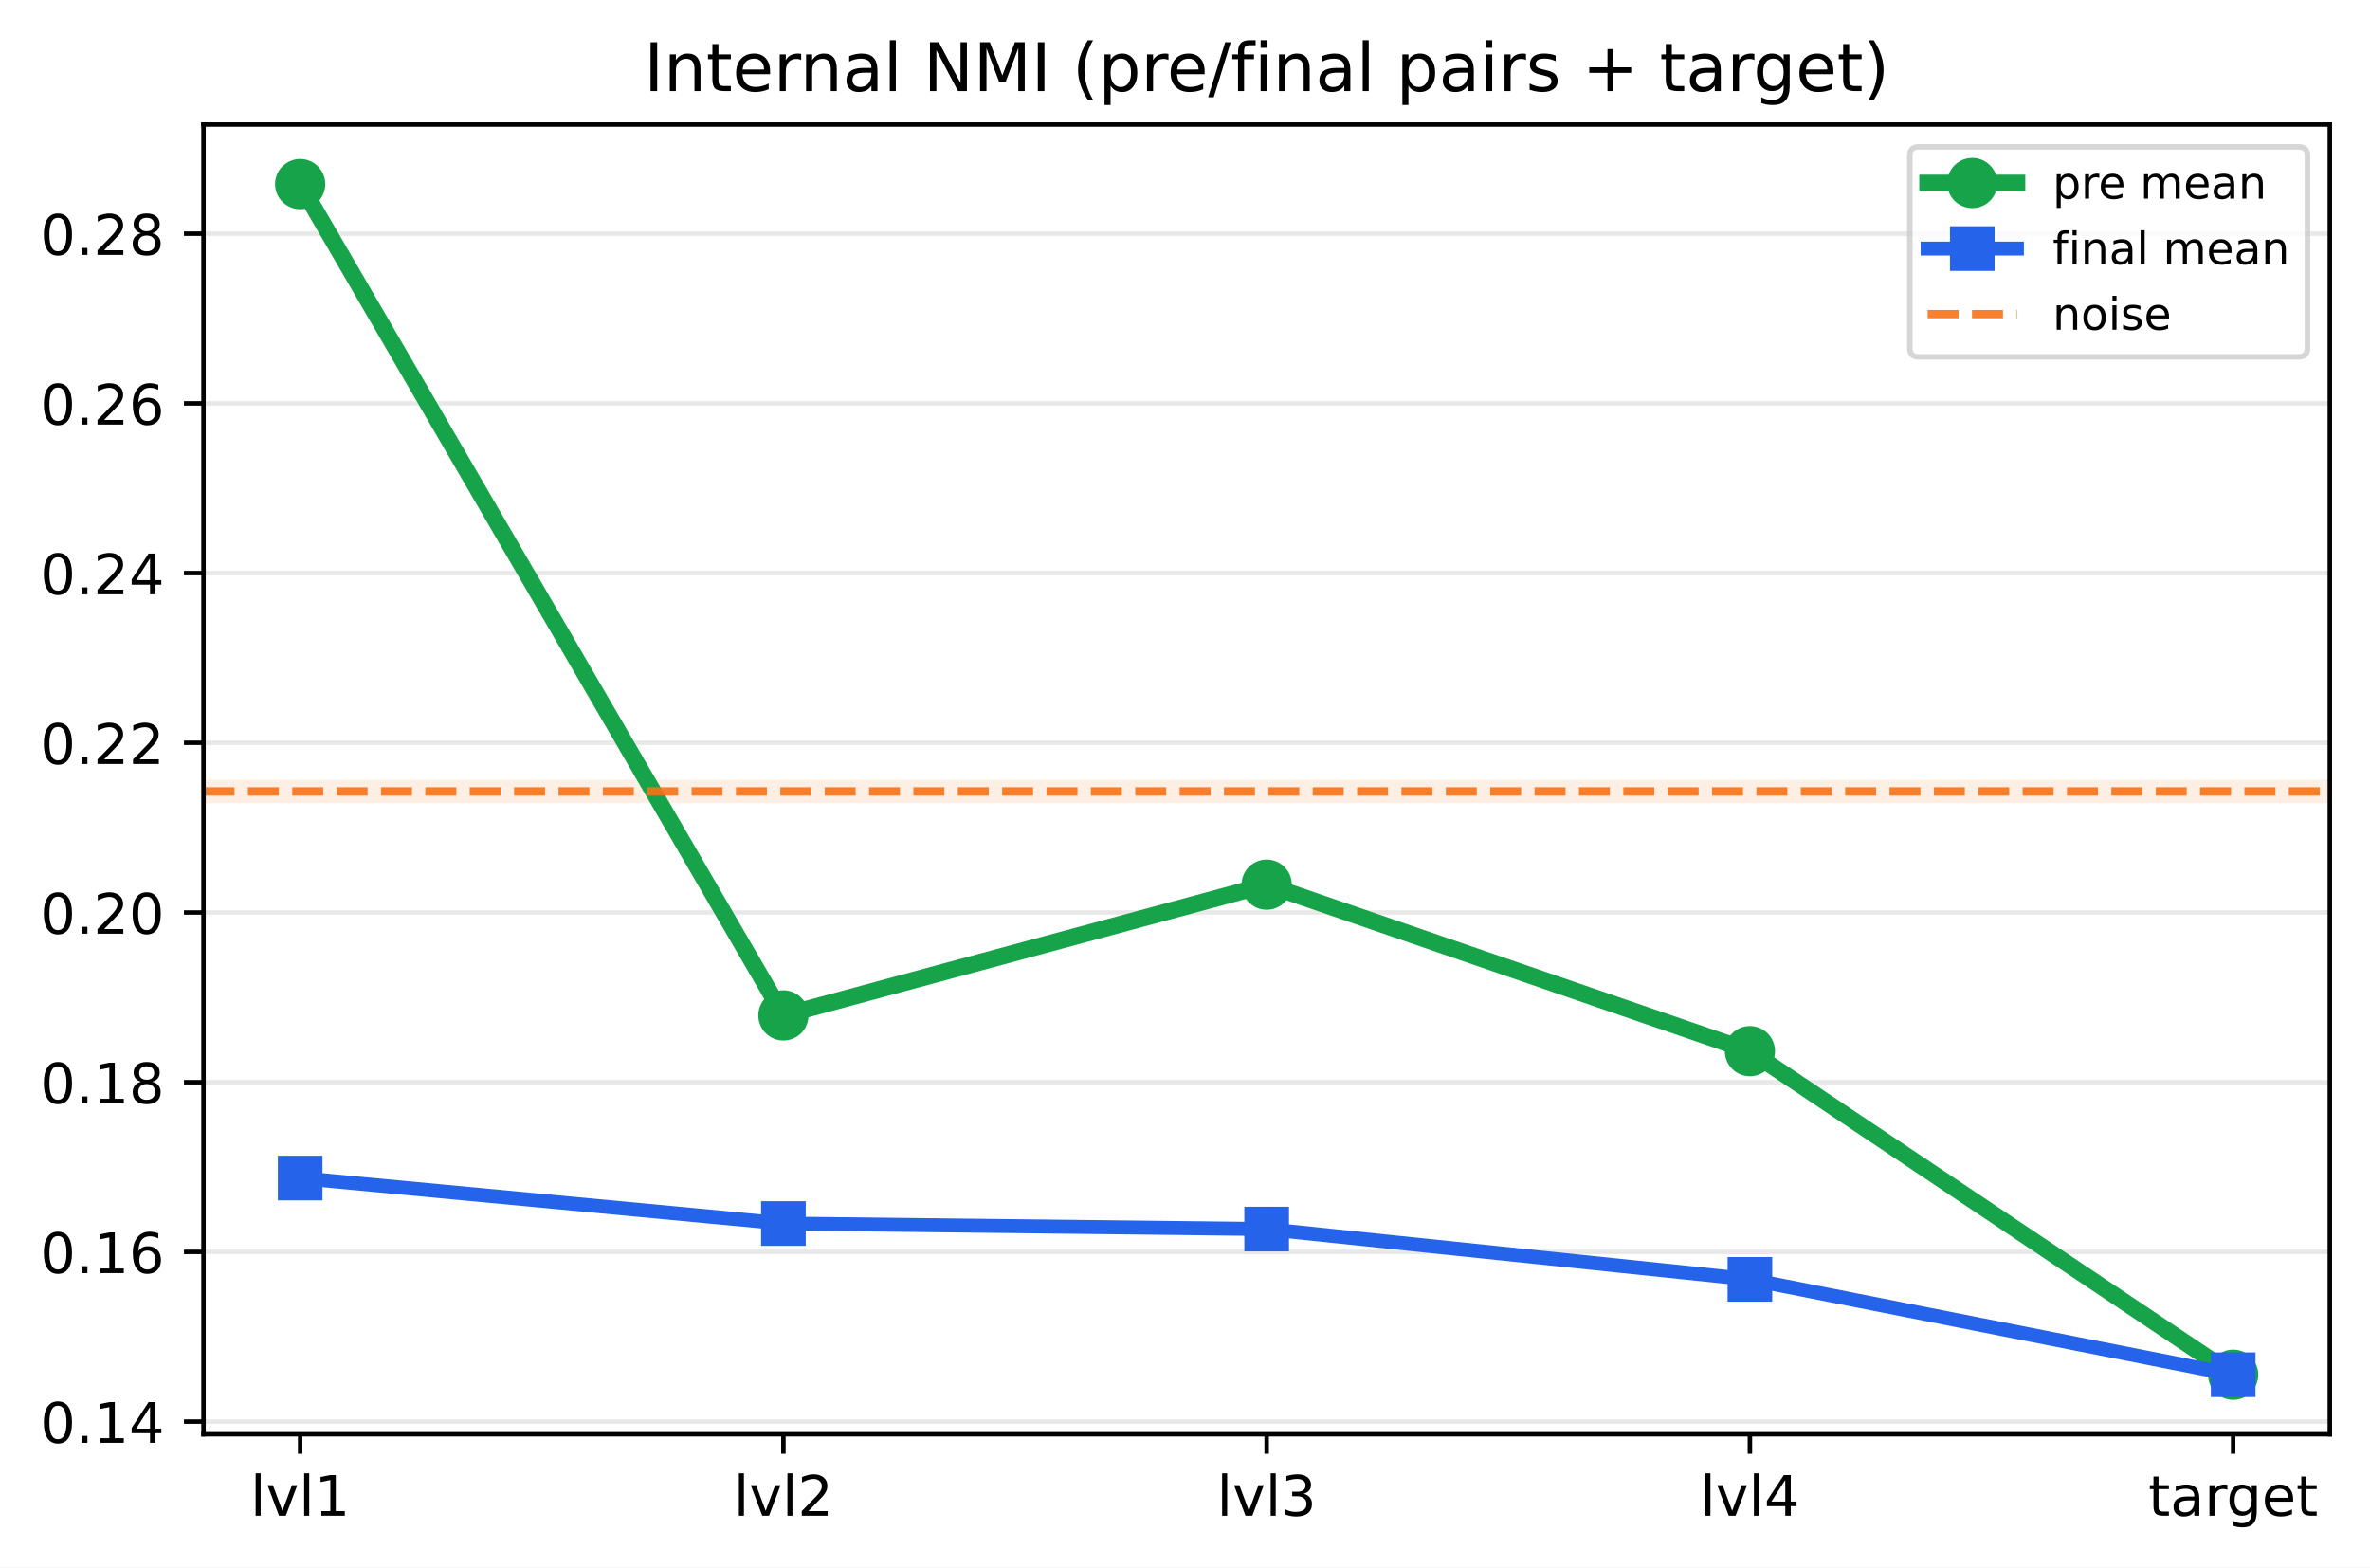
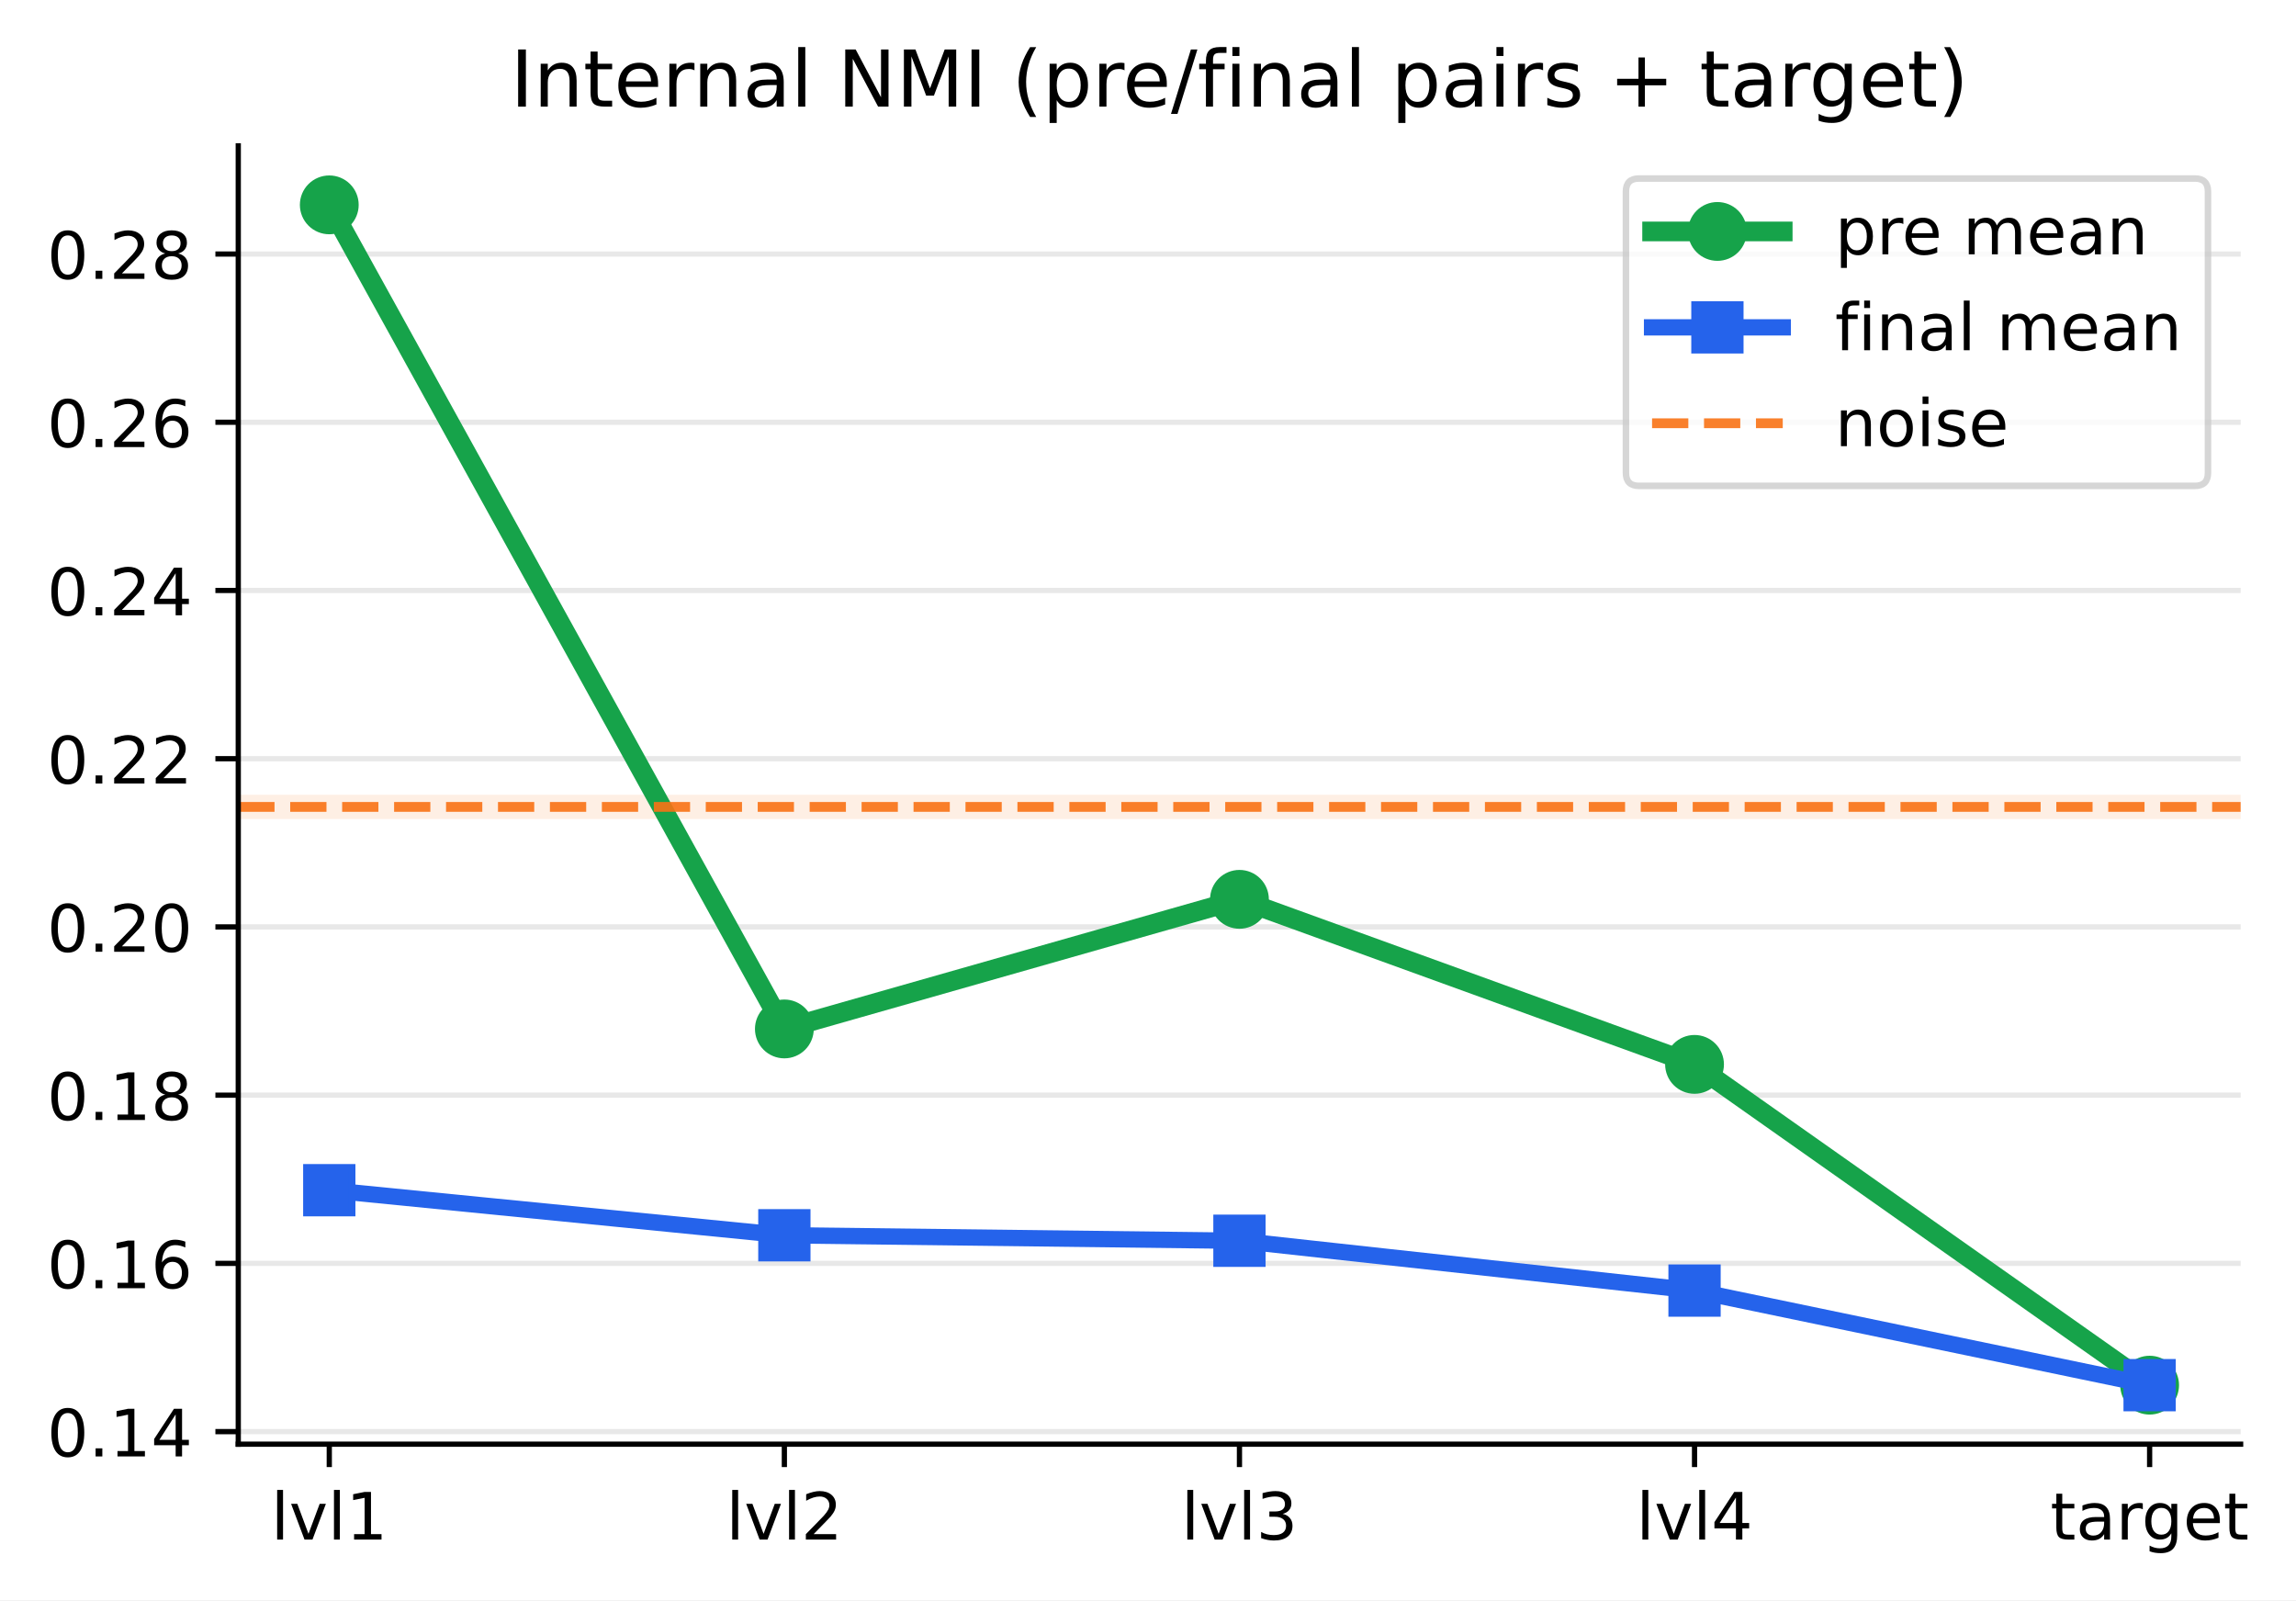
- <svg xmlns="http://www.w3.org/2000/svg" xmlns:xlink="http://www.w3.org/1999/xlink" width="424.664pt" height="280.876pt" viewBox="0 0 424.664 280.876" version="1.1">
+ <svg xmlns="http://www.w3.org/2000/svg" xmlns:xlink="http://www.w3.org/1999/xlink" width="351.4pt" height="244.876pt" viewBox="0 0 351.4 244.876" version="1.1">
  <defs>
    <style type="text/css">*{stroke-linejoin: round; stroke-linecap: butt}</style>
  </defs>
  <g id="figure_1">
    <g id="patch_1">
-       <path d="M 0 280.876  L 424.664 280.876  L 424.664 0  L 0 0  z " style="fill: #ffffff" />
+       <path d="M 0 244.876  L 351.4 244.876  L 351.4 0  L 0 0  z " style="fill: #ffffff" />
    </g>
    <g id="axes_1">
      <g id="patch_2">
-         <path d="M 36.466 256.998  L 417.464 256.998  L 417.464 22.318  L 36.466 22.318  z " style="fill: #ffffff" />
+         <path d="M 36.466 220.998  L 342.927 220.998  L 342.927 22.318  L 36.466 22.318  z " style="fill: #ffffff" />
      </g>
      <g id="patch_3">
-         <path d="M 36.466 143.409  L 417.464 143.409  L 417.464 140.205  L 36.466 140.205  z " clip-path="url(#pce6c6679f1)" style="fill: #f97316; opacity: 0.12; stroke: #f97316; stroke-linejoin: miter" />
+         <path d="M 36.466 124.833  L 342.927 124.833  L 342.927 122.122  L 36.466 122.122  z " clip-path="url(#pff23969fc5)" style="fill: #f97316; opacity: 0.12; stroke: #f97316; stroke-linejoin: miter" />
      </g>
      <g id="matplotlib.axis_1">
        <g id="xtick_1">
          <g id="line2d_1">
            <defs>
-               <path id="m399184f8c7" d="M 0 0  L 0 3.5  " style="stroke: #000000; stroke-width: 0.8" />
+               <path id="m0668b33f6a" d="M 0 0  L 0 3.5  " style="stroke: #000000; stroke-width: 0.8" />
            </defs>
            <g>
-               <use xlink:href="#m399184f8c7" x="53.784" y="256.998" style="stroke: #000000; stroke-width: 0.8" />
+               <use xlink:href="#m0668b33f6a" x="50.396" y="220.998" style="stroke: #000000; stroke-width: 0.8" />
            </g>
          </g>
          <g id="text_1">
-             <g transform="translate(44.86497 271.5966) scale(0.1 -0.1)">
+             <g transform="translate(41.47696 235.5966) scale(0.1 -0.1)">
              <defs>
                <path id="DejaVuSans-6c" d="M 603 4863  L 1178 4863  L 1178 0  L 603 0  L 603 4863  z " transform="scale(0.015625)" />
                <path id="DejaVuSans-76" d="M 191 3500  L 800 3500  L 1894 563  L 2988 3500  L 3597 3500  L 2284 0  L 1503 0  L 191 3500  z " transform="scale(0.015625)" />
                <path id="DejaVuSans-31" d="M 794 531  L 1825 531  L 1825 4091  L 703 3866  L 703 4441  L 1819 4666  L 2450 4666  L 2450 531  L 3481 531  L 3481 0  L 794 0  L 794 531  z " transform="scale(0.015625)" />
              </defs>
              <use xlink:href="#DejaVuSans-6c" />
              <use xlink:href="#DejaVuSans-76" transform="translate(27.7832 0)" />
              <use xlink:href="#DejaVuSans-6c" transform="translate(86.96289 0)" />
              <use xlink:href="#DejaVuSans-31" transform="translate(114.7461 0)" />
            </g>
          </g>
        </g>
        <g id="xtick_2">
          <g id="line2d_2">
            <g>
-               <use xlink:href="#m399184f8c7" x="140.374" y="256.998" style="stroke: #000000; stroke-width: 0.8" />
+               <use xlink:href="#m0668b33f6a" x="120.046" y="220.998" style="stroke: #000000; stroke-width: 0.8" />
            </g>
          </g>
          <g id="text_2">
-             <g transform="translate(131.4555 271.5966) scale(0.1 -0.1)">
+             <g transform="translate(111.1274 235.5966) scale(0.1 -0.1)">
              <defs>
                <path id="DejaVuSans-32" d="M 1228 531  L 3431 531  L 3431 0  L 469 0  L 469 531  Q 828 903 1448 1529  Q 2069 2156 2228 2338  Q 2531 2678 2651 2914  Q 2772 3150 2772 3378  Q 2772 3750 2511 3984  Q 2250 4219 1831 4219  Q 1534 4219 1204 4116  Q 875 4013 500 3803  L 500 4441  Q 881 4594 1212 4672  Q 1544 4750 1819 4750  Q 2544 4750 2975 4387  Q 3406 4025 3406 3419  Q 3406 3131 3298 2873  Q 3191 2616 2906 2266  Q 2828 2175 2409 1742  Q 1991 1309 1228 531  z " transform="scale(0.015625)" />
              </defs>
              <use xlink:href="#DejaVuSans-6c" />
              <use xlink:href="#DejaVuSans-76" transform="translate(27.7832 0)" />
              <use xlink:href="#DejaVuSans-6c" transform="translate(86.96289 0)" />
              <use xlink:href="#DejaVuSans-32" transform="translate(114.7461 0)" />
            </g>
          </g>
        </g>
        <g id="xtick_3">
          <g id="line2d_3">
            <g>
-               <use xlink:href="#m399184f8c7" x="226.965" y="256.998" style="stroke: #000000; stroke-width: 0.8" />
+               <use xlink:href="#m0668b33f6a" x="189.697" y="220.998" style="stroke: #000000; stroke-width: 0.8" />
            </g>
          </g>
          <g id="text_3">
-             <g transform="translate(218.046 271.5966) scale(0.1 -0.1)">
+             <g transform="translate(180.7778 235.5966) scale(0.1 -0.1)">
              <defs>
                <path id="DejaVuSans-33" d="M 2597 2516  Q 3050 2419 3304 2112  Q 3559 1806 3559 1356  Q 3559 666 3084 287  Q 2609 -91 1734 -91  Q 1441 -91 1130 -33  Q 819 25 488 141  L 488 750  Q 750 597 1062 519  Q 1375 441 1716 441  Q 2309 441 2620 675  Q 2931 909 2931 1356  Q 2931 1769 2642 2001  Q 2353 2234 1838 2234  L 1294 2234  L 1294 2753  L 1863 2753  Q 2328 2753 2575 2939  Q 2822 3125 2822 3475  Q 2822 3834 2567 4026  Q 2313 4219 1838 4219  Q 1578 4219 1281 4162  Q 984 4106 628 3988  L 628 4550  Q 988 4650 1302 4700  Q 1616 4750 1894 4750  Q 2613 4750 3031 4423  Q 3450 4097 3450 3541  Q 3450 3153 3228 2886  Q 3006 2619 2597 2516  z " transform="scale(0.015625)" />
              </defs>
              <use xlink:href="#DejaVuSans-6c" />
              <use xlink:href="#DejaVuSans-76" transform="translate(27.7832 0)" />
              <use xlink:href="#DejaVuSans-6c" transform="translate(86.96289 0)" />
              <use xlink:href="#DejaVuSans-33" transform="translate(114.7461 0)" />
            </g>
          </g>
        </g>
        <g id="xtick_4">
          <g id="line2d_4">
            <g>
-               <use xlink:href="#m399184f8c7" x="313.555" y="256.998" style="stroke: #000000; stroke-width: 0.8" />
+               <use xlink:href="#m0668b33f6a" x="259.347" y="220.998" style="stroke: #000000; stroke-width: 0.8" />
            </g>
          </g>
          <g id="text_4">
-             <g transform="translate(304.6365 271.5966) scale(0.1 -0.1)">
+             <g transform="translate(250.4282 235.5966) scale(0.1 -0.1)">
              <defs>
                <path id="DejaVuSans-34" d="M 2419 4116  L 825 1625  L 2419 1625  L 2419 4116  z M 2253 4666  L 3047 4666  L 3047 1625  L 3713 1625  L 3713 1100  L 3047 1100  L 3047 0  L 2419 0  L 2419 1100  L 313 1100  L 313 1709  L 2253 4666  z " transform="scale(0.015625)" />
              </defs>
              <use xlink:href="#DejaVuSans-6c" />
              <use xlink:href="#DejaVuSans-76" transform="translate(27.7832 0)" />
              <use xlink:href="#DejaVuSans-6c" transform="translate(86.96289 0)" />
              <use xlink:href="#DejaVuSans-34" transform="translate(114.7461 0)" />
            </g>
          </g>
        </g>
        <g id="xtick_5">
          <g id="line2d_5">
            <g>
-               <use xlink:href="#m399184f8c7" x="400.146" y="256.998" style="stroke: #000000; stroke-width: 0.8" />
+               <use xlink:href="#m0668b33f6a" x="328.997" y="220.998" style="stroke: #000000; stroke-width: 0.8" />
            </g>
          </g>
          <g id="text_5">
-             <g transform="translate(384.9426 271.5966) scale(0.1 -0.1)">
+             <g transform="translate(313.7942 235.5966) scale(0.1 -0.1)">
              <defs>
                <path id="DejaVuSans-74" d="M 1172 4494  L 1172 3500  L 2356 3500  L 2356 3053  L 1172 3053  L 1172 1153  Q 1172 725 1289 603  Q 1406 481 1766 481  L 2356 481  L 2356 0  L 1766 0  Q 1100 0 847 248  Q 594 497 594 1153  L 594 3053  L 172 3053  L 172 3500  L 594 3500  L 594 4494  L 1172 4494  z " transform="scale(0.015625)" />
                <path id="DejaVuSans-61" d="M 2194 1759  Q 1497 1759 1228 1600  Q 959 1441 959 1056  Q 959 750 1161 570  Q 1363 391 1709 391  Q 2188 391 2477 730  Q 2766 1069 2766 1631  L 2766 1759  L 2194 1759  z M 3341 1997  L 3341 0  L 2766 0  L 2766 531  Q 2569 213 2275 61  Q 1981 -91 1556 -91  Q 1019 -91 701 211  Q 384 513 384 1019  Q 384 1609 779 1909  Q 1175 2209 1959 2209  L 2766 2209  L 2766 2266  Q 2766 2663 2505 2880  Q 2244 3097 1772 3097  Q 1472 3097 1187 3025  Q 903 2953 641 2809  L 641 3341  Q 956 3463 1253 3523  Q 1550 3584 1831 3584  Q 2591 3584 2966 3190  Q 3341 2797 3341 1997  z " transform="scale(0.015625)" />
                <path id="DejaVuSans-72" d="M 2631 2963  Q 2534 3019 2420 3045  Q 2306 3072 2169 3072  Q 1681 3072 1420 2755  Q 1159 2438 1159 1844  L 1159 0  L 581 0  L 581 3500  L 1159 3500  L 1159 2956  Q 1341 3275 1631 3429  Q 1922 3584 2338 3584  Q 2397 3584 2469 3576  Q 2541 3569 2628 3553  L 2631 2963  z " transform="scale(0.015625)" />
                <path id="DejaVuSans-67" d="M 2906 1791  Q 2906 2416 2648 2759  Q 2391 3103 1925 3103  Q 1463 3103 1205 2759  Q 947 2416 947 1791  Q 947 1169 1205 825  Q 1463 481 1925 481  Q 2391 481 2648 825  Q 2906 1169 2906 1791  z M 3481 434  Q 3481 -459 3084 -895  Q 2688 -1331 1869 -1331  Q 1566 -1331 1297 -1286  Q 1028 -1241 775 -1147  L 775 -588  Q 1028 -725 1275 -790  Q 1522 -856 1778 -856  Q 2344 -856 2625 -561  Q 2906 -266 2906 331  L 2906 616  Q 2728 306 2450 153  Q 2172 0 1784 0  Q 1141 0 747 490  Q 353 981 353 1791  Q 353 2603 747 3093  Q 1141 3584 1784 3584  Q 2172 3584 2450 3431  Q 2728 3278 2906 2969  L 2906 3500  L 3481 3500  L 3481 434  z " transform="scale(0.015625)" />
                <path id="DejaVuSans-65" d="M 3597 1894  L 3597 1613  L 953 1613  Q 991 1019 1311 708  Q 1631 397 2203 397  Q 2534 397 2845 478  Q 3156 559 3463 722  L 3463 178  Q 3153 47 2828 -22  Q 2503 -91 2169 -91  Q 1331 -91 842 396  Q 353 884 353 1716  Q 353 2575 817 3079  Q 1281 3584 2069 3584  Q 2775 3584 3186 3129  Q 3597 2675 3597 1894  z M 3022 2063  Q 3016 2534 2758 2815  Q 2500 3097 2075 3097  Q 1594 3097 1305 2825  Q 1016 2553 972 2059  L 3022 2063  z " transform="scale(0.015625)" />
              </defs>
              <use xlink:href="#DejaVuSans-74" />
              <use xlink:href="#DejaVuSans-61" transform="translate(39.20898 0)" />
              <use xlink:href="#DejaVuSans-72" transform="translate(100.4883 0)" />
              <use xlink:href="#DejaVuSans-67" transform="translate(139.8516 0)" />
              <use xlink:href="#DejaVuSans-65" transform="translate(203.3281 0)" />
              <use xlink:href="#DejaVuSans-74" transform="translate(264.8516 0)" />
            </g>
          </g>
        </g>
      </g>
      <g id="matplotlib.axis_2">
        <g id="ytick_1">
          <g id="line2d_6">
-             <path d="M 36.466 254.726  L 417.464 254.726  " clip-path="url(#pce6c6679f1)" style="fill: none; stroke: #b0b0b0; stroke-opacity: 0.3; stroke-width: 0.8; stroke-linecap: square" />
+             <path d="M 36.466 219.075  L 342.927 219.075  " clip-path="url(#pff23969fc5)" style="fill: none; stroke: #b0b0b0; stroke-opacity: 0.3; stroke-width: 0.8; stroke-linecap: square" />
          </g>
          <g id="line2d_7">
            <defs>
-               <path id="m2e73760e7b" d="M 0 0  L -3.5 0  " style="stroke: #000000; stroke-width: 0.8" />
+               <path id="md4b67ac190" d="M 0 0  L -3.5 0  " style="stroke: #000000; stroke-width: 0.8" />
            </defs>
            <g>
-               <use xlink:href="#m2e73760e7b" x="36.466" y="254.726" style="stroke: #000000; stroke-width: 0.8" />
+               <use xlink:href="#md4b67ac190" x="36.466" y="219.075" style="stroke: #000000; stroke-width: 0.8" />
            </g>
          </g>
          <g id="text_6">
-             <g transform="translate(7.2 258.5254) scale(0.1 -0.1)">
+             <g transform="translate(7.2 222.874) scale(0.1 -0.1)">
              <defs>
                <path id="DejaVuSans-30" d="M 2034 4250  Q 1547 4250 1301 3770  Q 1056 3291 1056 2328  Q 1056 1369 1301 889  Q 1547 409 2034 409  Q 2525 409 2770 889  Q 3016 1369 3016 2328  Q 3016 3291 2770 3770  Q 2525 4250 2034 4250  z M 2034 4750  Q 2819 4750 3233 4129  Q 3647 3509 3647 2328  Q 3647 1150 3233 529  Q 2819 -91 2034 -91  Q 1250 -91 836 529  Q 422 1150 422 2328  Q 422 3509 836 4129  Q 1250 4750 2034 4750  z " transform="scale(0.015625)" />
                <path id="DejaVuSans-2e" d="M 684 794  L 1344 794  L 1344 0  L 684 0  L 684 794  z " transform="scale(0.015625)" />
              </defs>
              <use xlink:href="#DejaVuSans-30" />
              <use xlink:href="#DejaVuSans-2e" transform="translate(63.62305 0)" />
              <use xlink:href="#DejaVuSans-31" transform="translate(95.41016 0)" />
              <use xlink:href="#DejaVuSans-34" transform="translate(159.0332 0)" />
            </g>
          </g>
        </g>
        <g id="ytick_2">
          <g id="line2d_8">
-             <path d="M 36.466 224.318  L 417.464 224.318  " clip-path="url(#pce6c6679f1)" style="fill: none; stroke: #b0b0b0; stroke-opacity: 0.3; stroke-width: 0.8; stroke-linecap: square" />
+             <path d="M 36.466 193.331  L 342.927 193.331  " clip-path="url(#pff23969fc5)" style="fill: none; stroke: #b0b0b0; stroke-opacity: 0.3; stroke-width: 0.8; stroke-linecap: square" />
          </g>
          <g id="line2d_9">
            <g>
-               <use xlink:href="#m2e73760e7b" x="36.466" y="224.318" style="stroke: #000000; stroke-width: 0.8" />
+               <use xlink:href="#md4b67ac190" x="36.466" y="193.331" style="stroke: #000000; stroke-width: 0.8" />
            </g>
          </g>
          <g id="text_7">
-             <g transform="translate(7.2 228.1175) scale(0.1 -0.1)">
+             <g transform="translate(7.2 197.1306) scale(0.1 -0.1)">
              <defs>
                <path id="DejaVuSans-36" d="M 2113 2584  Q 1688 2584 1439 2293  Q 1191 2003 1191 1497  Q 1191 994 1439 701  Q 1688 409 2113 409  Q 2538 409 2786 701  Q 3034 994 3034 1497  Q 3034 2003 2786 2293  Q 2538 2584 2113 2584  z M 3366 4563  L 3366 3988  Q 3128 4100 2886 4159  Q 2644 4219 2406 4219  Q 1781 4219 1451 3797  Q 1122 3375 1075 2522  Q 1259 2794 1537 2939  Q 1816 3084 2150 3084  Q 2853 3084 3261 2657  Q 3669 2231 3669 1497  Q 3669 778 3244 343  Q 2819 -91 2113 -91  Q 1303 -91 875 529  Q 447 1150 447 2328  Q 447 3434 972 4092  Q 1497 4750 2381 4750  Q 2619 4750 2861 4703  Q 3103 4656 3366 4563  z " transform="scale(0.015625)" />
              </defs>
              <use xlink:href="#DejaVuSans-30" />
              <use xlink:href="#DejaVuSans-2e" transform="translate(63.62305 0)" />
              <use xlink:href="#DejaVuSans-31" transform="translate(95.41016 0)" />
              <use xlink:href="#DejaVuSans-36" transform="translate(159.0332 0)" />
            </g>
          </g>
        </g>
        <g id="ytick_3">
          <g id="line2d_10">
-             <path d="M 36.466 193.91  L 417.464 193.91  " clip-path="url(#pce6c6679f1)" style="fill: none; stroke: #b0b0b0; stroke-opacity: 0.3; stroke-width: 0.8; stroke-linecap: square" />
+             <path d="M 36.466 167.588  L 342.927 167.588  " clip-path="url(#pff23969fc5)" style="fill: none; stroke: #b0b0b0; stroke-opacity: 0.3; stroke-width: 0.8; stroke-linecap: square" />
          </g>
          <g id="line2d_11">
            <g>
-               <use xlink:href="#m2e73760e7b" x="36.466" y="193.91" style="stroke: #000000; stroke-width: 0.8" />
+               <use xlink:href="#md4b67ac190" x="36.466" y="167.588" style="stroke: #000000; stroke-width: 0.8" />
            </g>
          </g>
          <g id="text_8">
-             <g transform="translate(7.2 197.7097) scale(0.1 -0.1)">
+             <g transform="translate(7.2 171.3873) scale(0.1 -0.1)">
              <defs>
                <path id="DejaVuSans-38" d="M 2034 2216  Q 1584 2216 1326 1975  Q 1069 1734 1069 1313  Q 1069 891 1326 650  Q 1584 409 2034 409  Q 2484 409 2743 651  Q 3003 894 3003 1313  Q 3003 1734 2745 1975  Q 2488 2216 2034 2216  z M 1403 2484  Q 997 2584 770 2862  Q 544 3141 544 3541  Q 544 4100 942 4425  Q 1341 4750 2034 4750  Q 2731 4750 3128 4425  Q 3525 4100 3525 3541  Q 3525 3141 3298 2862  Q 3072 2584 2669 2484  Q 3125 2378 3379 2068  Q 3634 1759 3634 1313  Q 3634 634 3220 271  Q 2806 -91 2034 -91  Q 1263 -91 848 271  Q 434 634 434 1313  Q 434 1759 690 2068  Q 947 2378 1403 2484  z M 1172 3481  Q 1172 3119 1398 2916  Q 1625 2713 2034 2713  Q 2441 2713 2670 2916  Q 2900 3119 2900 3481  Q 2900 3844 2670 4047  Q 2441 4250 2034 4250  Q 1625 4250 1398 4047  Q 1172 3844 1172 3481  z " transform="scale(0.015625)" />
              </defs>
              <use xlink:href="#DejaVuSans-30" />
              <use xlink:href="#DejaVuSans-2e" transform="translate(63.62305 0)" />
              <use xlink:href="#DejaVuSans-31" transform="translate(95.41016 0)" />
              <use xlink:href="#DejaVuSans-38" transform="translate(159.0332 0)" />
            </g>
          </g>
        </g>
        <g id="ytick_4">
          <g id="line2d_12">
-             <path d="M 36.466 163.503  L 417.464 163.503  " clip-path="url(#pce6c6679f1)" style="fill: none; stroke: #b0b0b0; stroke-opacity: 0.3; stroke-width: 0.8; stroke-linecap: square" />
+             <path d="M 36.466 141.845  L 342.927 141.845  " clip-path="url(#pff23969fc5)" style="fill: none; stroke: #b0b0b0; stroke-opacity: 0.3; stroke-width: 0.8; stroke-linecap: square" />
          </g>
          <g id="line2d_13">
            <g>
-               <use xlink:href="#m2e73760e7b" x="36.466" y="163.503" style="stroke: #000000; stroke-width: 0.8" />
+               <use xlink:href="#md4b67ac190" x="36.466" y="141.845" style="stroke: #000000; stroke-width: 0.8" />
            </g>
          </g>
          <g id="text_9">
-             <g transform="translate(7.2 167.3018) scale(0.1 -0.1)">
+             <g transform="translate(7.2 145.644) scale(0.1 -0.1)">
              <use xlink:href="#DejaVuSans-30" />
              <use xlink:href="#DejaVuSans-2e" transform="translate(63.62305 0)" />
              <use xlink:href="#DejaVuSans-32" transform="translate(95.41016 0)" />
              <use xlink:href="#DejaVuSans-30" transform="translate(159.0332 0)" />
            </g>
          </g>
        </g>
        <g id="ytick_5">
          <g id="line2d_14">
-             <path d="M 36.466 133.095  L 417.464 133.095  " clip-path="url(#pce6c6679f1)" style="fill: none; stroke: #b0b0b0; stroke-opacity: 0.3; stroke-width: 0.8; stroke-linecap: square" />
+             <path d="M 36.466 116.102  L 342.927 116.102  " clip-path="url(#pff23969fc5)" style="fill: none; stroke: #b0b0b0; stroke-opacity: 0.3; stroke-width: 0.8; stroke-linecap: square" />
          </g>
          <g id="line2d_15">
            <g>
-               <use xlink:href="#m2e73760e7b" x="36.466" y="133.095" style="stroke: #000000; stroke-width: 0.8" />
+               <use xlink:href="#md4b67ac190" x="36.466" y="116.102" style="stroke: #000000; stroke-width: 0.8" />
            </g>
          </g>
          <g id="text_10">
-             <g transform="translate(7.2 136.8939) scale(0.1 -0.1)">
+             <g transform="translate(7.2 119.9007) scale(0.1 -0.1)">
              <use xlink:href="#DejaVuSans-30" />
              <use xlink:href="#DejaVuSans-2e" transform="translate(63.62305 0)" />
              <use xlink:href="#DejaVuSans-32" transform="translate(95.41016 0)" />
              <use xlink:href="#DejaVuSans-32" transform="translate(159.0332 0)" />
            </g>
          </g>
        </g>
        <g id="ytick_6">
          <g id="line2d_16">
-             <path d="M 36.466 102.687  L 417.464 102.687  " clip-path="url(#pce6c6679f1)" style="fill: none; stroke: #b0b0b0; stroke-opacity: 0.3; stroke-width: 0.8; stroke-linecap: square" />
+             <path d="M 36.466 90.358  L 342.927 90.358  " clip-path="url(#pff23969fc5)" style="fill: none; stroke: #b0b0b0; stroke-opacity: 0.3; stroke-width: 0.8; stroke-linecap: square" />
          </g>
          <g id="line2d_17">
            <g>
-               <use xlink:href="#m2e73760e7b" x="36.466" y="102.687" style="stroke: #000000; stroke-width: 0.8" />
+               <use xlink:href="#md4b67ac190" x="36.466" y="90.358" style="stroke: #000000; stroke-width: 0.8" />
            </g>
          </g>
          <g id="text_11">
-             <g transform="translate(7.2 106.486) scale(0.1 -0.1)">
+             <g transform="translate(7.2 94.15741) scale(0.1 -0.1)">
              <use xlink:href="#DejaVuSans-30" />
              <use xlink:href="#DejaVuSans-2e" transform="translate(63.62305 0)" />
              <use xlink:href="#DejaVuSans-32" transform="translate(95.41016 0)" />
              <use xlink:href="#DejaVuSans-34" transform="translate(159.0332 0)" />
            </g>
          </g>
        </g>
        <g id="ytick_7">
          <g id="line2d_18">
-             <path d="M 36.466 72.279  L 417.464 72.279  " clip-path="url(#pce6c6679f1)" style="fill: none; stroke: #b0b0b0; stroke-opacity: 0.3; stroke-width: 0.8; stroke-linecap: square" />
+             <path d="M 36.466 64.615  L 342.927 64.615  " clip-path="url(#pff23969fc5)" style="fill: none; stroke: #b0b0b0; stroke-opacity: 0.3; stroke-width: 0.8; stroke-linecap: square" />
          </g>
          <g id="line2d_19">
            <g>
-               <use xlink:href="#m2e73760e7b" x="36.466" y="72.279" style="stroke: #000000; stroke-width: 0.8" />
+               <use xlink:href="#md4b67ac190" x="36.466" y="64.615" style="stroke: #000000; stroke-width: 0.8" />
            </g>
          </g>
          <g id="text_12">
-             <g transform="translate(7.2 76.0781) scale(0.1 -0.1)">
+             <g transform="translate(7.2 68.4141) scale(0.1 -0.1)">
              <use xlink:href="#DejaVuSans-30" />
              <use xlink:href="#DejaVuSans-2e" transform="translate(63.62305 0)" />
              <use xlink:href="#DejaVuSans-32" transform="translate(95.41016 0)" />
              <use xlink:href="#DejaVuSans-36" transform="translate(159.0332 0)" />
            </g>
          </g>
        </g>
        <g id="ytick_8">
          <g id="line2d_20">
-             <path d="M 36.466 41.871  L 417.464 41.871  " clip-path="url(#pce6c6679f1)" style="fill: none; stroke: #b0b0b0; stroke-opacity: 0.3; stroke-width: 0.8; stroke-linecap: square" />
+             <path d="M 36.466 38.872  L 342.927 38.872  " clip-path="url(#pff23969fc5)" style="fill: none; stroke: #b0b0b0; stroke-opacity: 0.3; stroke-width: 0.8; stroke-linecap: square" />
          </g>
          <g id="line2d_21">
            <g>
-               <use xlink:href="#m2e73760e7b" x="36.466" y="41.871" style="stroke: #000000; stroke-width: 0.8" />
+               <use xlink:href="#md4b67ac190" x="36.466" y="38.872" style="stroke: #000000; stroke-width: 0.8" />
            </g>
          </g>
          <g id="text_13">
-             <g transform="translate(7.2 45.67021) scale(0.1 -0.1)">
+             <g transform="translate(7.2 42.67079) scale(0.1 -0.1)">
              <use xlink:href="#DejaVuSans-30" />
              <use xlink:href="#DejaVuSans-2e" transform="translate(63.62305 0)" />
              <use xlink:href="#DejaVuSans-32" transform="translate(95.41016 0)" />
              <use xlink:href="#DejaVuSans-38" transform="translate(159.0332 0)" />
            </g>
          </g>
        </g>
      </g>
      <g id="line2d_22">
-         <path d="M 53.784 32.985  L 140.374 181.942  L 226.965 158.514  L 313.555 188.348  L 400.146 246.331  " clip-path="url(#pce6c6679f1)" style="fill: none; stroke: #16a34a; stroke-width: 3; stroke-linecap: square" />
+         <path d="M 50.396 31.349  L 120.046 157.455  L 189.697 137.622  L 259.347 162.879  L 328.997 211.967  " clip-path="url(#pff23969fc5)" style="fill: none; stroke: #16a34a; stroke-width: 3; stroke-linecap: square" />
        <defs>
-           <path id="m517b6ebe96" d="M 0 4  C 1.061 4 2.078 3.579 2.828 2.828  C 3.579 2.078 4 1.061 4 0  C 4 -1.061 3.579 -2.078 2.828 -2.828  C 2.078 -3.579 1.061 -4 0 -4  C -1.061 -4 -2.078 -3.579 -2.828 -2.828  C -3.579 -2.078 -4 -1.061 -4 0  C -4 1.061 -3.579 2.078 -2.828 2.828  C -2.078 3.579 -1.061 4 0 4  z " style="stroke: #16a34a" />
+           <path id="mae726c23f4" d="M 0 4  C 1.061 4 2.078 3.579 2.828 2.828  C 3.579 2.078 4 1.061 4 0  C 4 -1.061 3.579 -2.078 2.828 -2.828  C 2.078 -3.579 1.061 -4 0 -4  C -1.061 -4 -2.078 -3.579 -2.828 -2.828  C -3.579 -2.078 -4 -1.061 -4 0  C -4 1.061 -3.579 2.078 -2.828 2.828  C -2.078 3.579 -1.061 4 0 4  z " style="stroke: #16a34a" />
        </defs>
-         <g clip-path="url(#pce6c6679f1)">
-           <use xlink:href="#m517b6ebe96" x="53.784" y="32.985" style="fill: #16a34a; stroke: #16a34a" />
-           <use xlink:href="#m517b6ebe96" x="140.374" y="181.942" style="fill: #16a34a; stroke: #16a34a" />
-           <use xlink:href="#m517b6ebe96" x="226.965" y="158.514" style="fill: #16a34a; stroke: #16a34a" />
-           <use xlink:href="#m517b6ebe96" x="313.555" y="188.348" style="fill: #16a34a; stroke: #16a34a" />
-           <use xlink:href="#m517b6ebe96" x="400.146" y="246.331" style="fill: #16a34a; stroke: #16a34a" />
+         <g clip-path="url(#pff23969fc5)">
+           <use xlink:href="#mae726c23f4" x="50.396" y="31.349" style="fill: #16a34a; stroke: #16a34a" />
+           <use xlink:href="#mae726c23f4" x="120.046" y="157.455" style="fill: #16a34a; stroke: #16a34a" />
+           <use xlink:href="#mae726c23f4" x="189.697" y="137.622" style="fill: #16a34a; stroke: #16a34a" />
+           <use xlink:href="#mae726c23f4" x="259.347" y="162.879" style="fill: #16a34a; stroke: #16a34a" />
+           <use xlink:href="#mae726c23f4" x="328.997" y="211.967" style="fill: #16a34a; stroke: #16a34a" />
        </g>
      </g>
      <g id="line2d_23">
-         <path d="M 53.784 211.091  L 140.374 219.237  L 226.965 220.228  L 313.555 229.236  L 400.146 246.331  " clip-path="url(#pce6c6679f1)" style="fill: none; stroke: #2563eb; stroke-width: 2.5; stroke-linecap: square" />
+         <path d="M 50.396 182.133  L 120.046 189.03  L 189.697 189.869  L 259.347 197.494  L 328.997 211.967  " clip-path="url(#pff23969fc5)" style="fill: none; stroke: #2563eb; stroke-width: 2.5; stroke-linecap: square" />
        <defs>
-           <path id="md6e1282dcc" d="M -3.5 3.5  L 3.5 3.5  L 3.5 -3.5  L -3.5 -3.5  z " style="stroke: #2563eb; stroke-linejoin: miter" />
+           <path id="ma9f0df4ddd" d="M -3.5 3.5  L 3.5 3.5  L 3.5 -3.5  L -3.5 -3.5  z " style="stroke: #2563eb; stroke-linejoin: miter" />
        </defs>
-         <g clip-path="url(#pce6c6679f1)">
-           <use xlink:href="#md6e1282dcc" x="53.784" y="211.091" style="fill: #2563eb; stroke: #2563eb; stroke-linejoin: miter" />
-           <use xlink:href="#md6e1282dcc" x="140.374" y="219.237" style="fill: #2563eb; stroke: #2563eb; stroke-linejoin: miter" />
-           <use xlink:href="#md6e1282dcc" x="226.965" y="220.228" style="fill: #2563eb; stroke: #2563eb; stroke-linejoin: miter" />
-           <use xlink:href="#md6e1282dcc" x="313.555" y="229.236" style="fill: #2563eb; stroke: #2563eb; stroke-linejoin: miter" />
-           <use xlink:href="#md6e1282dcc" x="400.146" y="246.331" style="fill: #2563eb; stroke: #2563eb; stroke-linejoin: miter" />
+         <g clip-path="url(#pff23969fc5)">
+           <use xlink:href="#ma9f0df4ddd" x="50.396" y="182.133" style="fill: #2563eb; stroke: #2563eb; stroke-linejoin: miter" />
+           <use xlink:href="#ma9f0df4ddd" x="120.046" y="189.03" style="fill: #2563eb; stroke: #2563eb; stroke-linejoin: miter" />
+           <use xlink:href="#ma9f0df4ddd" x="189.697" y="189.869" style="fill: #2563eb; stroke: #2563eb; stroke-linejoin: miter" />
+           <use xlink:href="#ma9f0df4ddd" x="259.347" y="197.494" style="fill: #2563eb; stroke: #2563eb; stroke-linejoin: miter" />
+           <use xlink:href="#ma9f0df4ddd" x="328.997" y="211.967" style="fill: #2563eb; stroke: #2563eb; stroke-linejoin: miter" />
        </g>
      </g>
      <g id="line2d_24">
-         <path d="M 36.466 141.807  L 417.464 141.807  " clip-path="url(#pce6c6679f1)" style="fill: none; stroke-dasharray: 5.55,2.4; stroke-dashoffset: 0; stroke: #f97316; stroke-opacity: 0.9; stroke-width: 1.5" />
+         <path d="M 36.466 123.477  L 342.927 123.477  " clip-path="url(#pff23969fc5)" style="fill: none; stroke-dasharray: 5.55,2.4; stroke-dashoffset: 0; stroke: #f97316; stroke-opacity: 0.9; stroke-width: 1.5" />
      </g>
      <g id="patch_4">
-         <path d="M 36.466 256.998  L 36.466 22.318  " style="fill: none; stroke: #000000; stroke-width: 0.8; stroke-linejoin: miter; stroke-linecap: square" />
+         <path d="M 36.466 220.998  L 36.466 22.318  " style="fill: none; stroke: #000000; stroke-width: 0.8; stroke-linejoin: miter; stroke-linecap: square" />
      </g>
      <g id="patch_5">
-         <path d="M 417.464 256.998  L 417.464 22.318  " style="fill: none; stroke: #000000; stroke-width: 0.8; stroke-linejoin: miter; stroke-linecap: square" />
-       </g>
-       <g id="patch_6">
-         <path d="M 36.466 256.998  L 417.464 256.998  " style="fill: none; stroke: #000000; stroke-width: 0.8; stroke-linejoin: miter; stroke-linecap: square" />
-       </g>
-       <g id="patch_7">
-         <path d="M 36.466 22.318  L 417.464 22.318  " style="fill: none; stroke: #000000; stroke-width: 0.8; stroke-linejoin: miter; stroke-linecap: square" />
+         <path d="M 36.466 220.998  L 342.927 220.998  " style="fill: none; stroke: #000000; stroke-width: 0.8; stroke-linejoin: miter; stroke-linecap: square" />
      </g>
      <g id="text_14">
-         <g transform="translate(115.3928 16.31812) scale(0.12 -0.12)">
+         <g transform="translate(78.12466 16.31812) scale(0.12 -0.12)">
          <defs>
            <path id="DejaVuSans-49" d="M 628 4666  L 1259 4666  L 1259 0  L 628 0  L 628 4666  z " transform="scale(0.015625)" />
            <path id="DejaVuSans-6e" d="M 3513 2113  L 3513 0  L 2938 0  L 2938 2094  Q 2938 2591 2744 2837  Q 2550 3084 2163 3084  Q 1697 3084 1428 2787  Q 1159 2491 1159 1978  L 1159 0  L 581 0  L 581 3500  L 1159 3500  L 1159 2956  Q 1366 3272 1645 3428  Q 1925 3584 2291 3584  Q 2894 3584 3203 3211  Q 3513 2838 3513 2113  z " transform="scale(0.015625)" />
            <path id="DejaVuSans-20" transform="scale(0.015625)" />
            <path id="DejaVuSans-4e" d="M 628 4666  L 1478 4666  L 3547 763  L 3547 4666  L 4159 4666  L 4159 0  L 3309 0  L 1241 3903  L 1241 0  L 628 0  L 628 4666  z " transform="scale(0.015625)" />
            <path id="DejaVuSans-4d" d="M 628 4666  L 1569 4666  L 2759 1491  L 3956 4666  L 4897 4666  L 4897 0  L 4281 0  L 4281 4097  L 3078 897  L 2444 897  L 1241 4097  L 1241 0  L 628 0  L 628 4666  z " transform="scale(0.015625)" />
            <path id="DejaVuSans-28" d="M 1984 4856  Q 1566 4138 1362 3434  Q 1159 2731 1159 2009  Q 1159 1288 1364 580  Q 1569 -128 1984 -844  L 1484 -844  Q 1016 -109 783 600  Q 550 1309 550 2009  Q 550 2706 781 3412  Q 1013 4119 1484 4856  L 1984 4856  z " transform="scale(0.015625)" />
            <path id="DejaVuSans-70" d="M 1159 525  L 1159 -1331  L 581 -1331  L 581 3500  L 1159 3500  L 1159 2969  Q 1341 3281 1617 3432  Q 1894 3584 2278 3584  Q 2916 3584 3314 3078  Q 3713 2572 3713 1747  Q 3713 922 3314 415  Q 2916 -91 2278 -91  Q 1894 -91 1617 61  Q 1341 213 1159 525  z M 3116 1747  Q 3116 2381 2855 2742  Q 2594 3103 2138 3103  Q 1681 3103 1420 2742  Q 1159 2381 1159 1747  Q 1159 1113 1420 752  Q 1681 391 2138 391  Q 2594 391 2855 752  Q 3116 1113 3116 1747  z " transform="scale(0.015625)" />
            <path id="DejaVuSans-2f" d="M 1625 4666  L 2156 4666  L 531 -594  L 0 -594  L 1625 4666  z " transform="scale(0.015625)" />
            <path id="DejaVuSans-66" d="M 2375 4863  L 2375 4384  L 1825 4384  Q 1516 4384 1395 4259  Q 1275 4134 1275 3809  L 1275 3500  L 2222 3500  L 2222 3053  L 1275 3053  L 1275 0  L 697 0  L 697 3053  L 147 3053  L 147 3500  L 697 3500  L 697 3744  Q 697 4328 969 4595  Q 1241 4863 1831 4863  L 2375 4863  z " transform="scale(0.015625)" />
            <path id="DejaVuSans-69" d="M 603 3500  L 1178 3500  L 1178 0  L 603 0  L 603 3500  z M 603 4863  L 1178 4863  L 1178 4134  L 603 4134  L 603 4863  z " transform="scale(0.015625)" />
            <path id="DejaVuSans-73" d="M 2834 3397  L 2834 2853  Q 2591 2978 2328 3040  Q 2066 3103 1784 3103  Q 1356 3103 1142 2972  Q 928 2841 928 2578  Q 928 2378 1081 2264  Q 1234 2150 1697 2047  L 1894 2003  Q 2506 1872 2764 1633  Q 3022 1394 3022 966  Q 3022 478 2636 193  Q 2250 -91 1575 -91  Q 1294 -91 989 -36  Q 684 19 347 128  L 347 722  Q 666 556 975 473  Q 1284 391 1588 391  Q 1994 391 2212 530  Q 2431 669 2431 922  Q 2431 1156 2273 1281  Q 2116 1406 1581 1522  L 1381 1569  Q 847 1681 609 1914  Q 372 2147 372 2553  Q 372 3047 722 3315  Q 1072 3584 1716 3584  Q 2034 3584 2315 3537  Q 2597 3491 2834 3397  z " transform="scale(0.015625)" />
            <path id="DejaVuSans-2b" d="M 2944 4013  L 2944 2272  L 4684 2272  L 4684 1741  L 2944 1741  L 2944 0  L 2419 0  L 2419 1741  L 678 1741  L 678 2272  L 2419 2272  L 2419 4013  L 2944 4013  z " transform="scale(0.015625)" />
            <path id="DejaVuSans-29" d="M 513 4856  L 1013 4856  Q 1481 4119 1714 3412  Q 1947 2706 1947 2009  Q 1947 1309 1714 600  Q 1481 -109 1013 -844  L 513 -844  Q 928 -128 1133 580  Q 1338 1288 1338 2009  Q 1338 2731 1133 3434  Q 928 4138 513 4856  z " transform="scale(0.015625)" />
          </defs>
          <use xlink:href="#DejaVuSans-49" />
          <use xlink:href="#DejaVuSans-6e" transform="translate(29.49219 0)" />
          <use xlink:href="#DejaVuSans-74" transform="translate(92.87109 0)" />
          <use xlink:href="#DejaVuSans-65" transform="translate(132.0801 0)" />
          <use xlink:href="#DejaVuSans-72" transform="translate(193.6035 0)" />
          <use xlink:href="#DejaVuSans-6e" transform="translate(232.9668 0)" />
          <use xlink:href="#DejaVuSans-61" transform="translate(296.3457 0)" />
          <use xlink:href="#DejaVuSans-6c" transform="translate(357.625 0)" />
          <use xlink:href="#DejaVuSans-20" transform="translate(385.4082 0)" />
          <use xlink:href="#DejaVuSans-4e" transform="translate(417.1953 0)" />
          <use xlink:href="#DejaVuSans-4d" transform="translate(492 0)" />
          <use xlink:href="#DejaVuSans-49" transform="translate(578.2793 0)" />
          <use xlink:href="#DejaVuSans-20" transform="translate(607.7715 0)" />
          <use xlink:href="#DejaVuSans-28" transform="translate(639.5586 0)" />
          <use xlink:href="#DejaVuSans-70" transform="translate(678.5723 0)" />
          <use xlink:href="#DejaVuSans-72" transform="translate(742.0488 0)" />
          <use xlink:href="#DejaVuSans-65" transform="translate(780.9121 0)" />
          <use xlink:href="#DejaVuSans-2f" transform="translate(842.4355 0)" />
          <use xlink:href="#DejaVuSans-66" transform="translate(876.127 0)" />
          <use xlink:href="#DejaVuSans-69" transform="translate(911.332 0)" />
          <use xlink:href="#DejaVuSans-6e" transform="translate(939.1152 0)" />
          <use xlink:href="#DejaVuSans-61" transform="translate(1002.494 0)" />
          <use xlink:href="#DejaVuSans-6c" transform="translate(1063.773 0)" />
          <use xlink:href="#DejaVuSans-20" transform="translate(1091.557 0)" />
          <use xlink:href="#DejaVuSans-70" transform="translate(1123.344 0)" />
          <use xlink:href="#DejaVuSans-61" transform="translate(1186.82 0)" />
          <use xlink:href="#DejaVuSans-69" transform="translate(1248.1 0)" />
          <use xlink:href="#DejaVuSans-72" transform="translate(1275.883 0)" />
          <use xlink:href="#DejaVuSans-73" transform="translate(1316.996 0)" />
          <use xlink:href="#DejaVuSans-20" transform="translate(1369.096 0)" />
          <use xlink:href="#DejaVuSans-2b" transform="translate(1400.883 0)" />
          <use xlink:href="#DejaVuSans-20" transform="translate(1484.672 0)" />
          <use xlink:href="#DejaVuSans-74" transform="translate(1516.459 0)" />
          <use xlink:href="#DejaVuSans-61" transform="translate(1555.668 0)" />
          <use xlink:href="#DejaVuSans-72" transform="translate(1616.947 0)" />
          <use xlink:href="#DejaVuSans-67" transform="translate(1656.311 0)" />
          <use xlink:href="#DejaVuSans-65" transform="translate(1719.787 0)" />
          <use xlink:href="#DejaVuSans-74" transform="translate(1781.311 0)" />
          <use xlink:href="#DejaVuSans-29" transform="translate(1820.52 0)" />
        </g>
      </g>
      <g id="legend_1">
-         <g id="patch_8">
-           <path d="M 343.8 63.946  L 411.864 63.946  Q 413.464 63.946 413.464 62.346  L 413.464 27.918  Q 413.464 26.318 411.864 26.318  L 343.8 26.318  Q 342.2 26.318 342.2 27.918  L 342.2 62.346  Q 342.2 63.946 343.8 63.946  z " style="fill: #ffffff; opacity: 0.8; stroke: #cccccc; stroke-linejoin: miter" />
+         <g id="patch_6">
+           <path d="M 250.848 74.353  L 335.927 74.353  Q 337.927 74.353 337.927 72.353  L 337.927 29.318  Q 337.927 27.318 335.927 27.318  L 250.848 27.318  Q 248.848 27.318 248.848 29.318  L 248.848 72.353  Q 248.848 74.353 250.848 74.353  z " style="fill: #ffffff; opacity: 0.8; stroke: #cccccc; stroke-linejoin: miter" />
        </g>
        <g id="line2d_25">
-           <path d="M 345.4 32.797  L 353.4 32.797  L 361.4 32.797  " style="fill: none; stroke: #16a34a; stroke-width: 3; stroke-linecap: square" />
+           <path d="M 252.848 35.417  L 262.848 35.417  L 272.848 35.417  " style="fill: none; stroke: #16a34a; stroke-width: 3; stroke-linecap: square" />
          <g>
-             <use xlink:href="#m517b6ebe96" x="353.4" y="32.797" style="fill: #16a34a; stroke: #16a34a" />
+             <use xlink:href="#mae726c23f4" x="262.848" y="35.417" style="fill: #16a34a; stroke: #16a34a" />
          </g>
        </g>
        <g id="text_15">
-           <g transform="translate(367.8001 35.59687) scale(0.08 -0.08)">
+           <g transform="translate(280.8478 38.91656) scale(0.1 -0.1)">
            <defs>
              <path id="DejaVuSans-6d" d="M 3328 2828  Q 3544 3216 3844 3400  Q 4144 3584 4550 3584  Q 5097 3584 5394 3201  Q 5691 2819 5691 2113  L 5691 0  L 5113 0  L 5113 2094  Q 5113 2597 4934 2840  Q 4756 3084 4391 3084  Q 3944 3084 3684 2787  Q 3425 2491 3425 1978  L 3425 0  L 2847 0  L 2847 2094  Q 2847 2600 2669 2842  Q 2491 3084 2119 3084  Q 1678 3084 1418 2786  Q 1159 2488 1159 1978  L 1159 0  L 581 0  L 581 3500  L 1159 3500  L 1159 2956  Q 1356 3278 1631 3431  Q 1906 3584 2284 3584  Q 2666 3584 2933 3390  Q 3200 3197 3328 2828  z " transform="scale(0.015625)" />
            </defs>
            <use xlink:href="#DejaVuSans-70" />
            <use xlink:href="#DejaVuSans-72" transform="translate(63.47656 0)" />
            <use xlink:href="#DejaVuSans-65" transform="translate(102.3398 0)" />
            <use xlink:href="#DejaVuSans-20" transform="translate(163.8633 0)" />
            <use xlink:href="#DejaVuSans-6d" transform="translate(195.6504 0)" />
            <use xlink:href="#DejaVuSans-65" transform="translate(293.0625 0)" />
            <use xlink:href="#DejaVuSans-61" transform="translate(354.5859 0)" />
            <use xlink:href="#DejaVuSans-6e" transform="translate(415.8652 0)" />
          </g>
        </g>
        <g id="line2d_26">
-           <path d="M 345.4 44.539  L 353.4 44.539  L 361.4 44.539  " style="fill: none; stroke: #2563eb; stroke-width: 2.5; stroke-linecap: square" />
+           <path d="M 252.848 50.095  L 262.848 50.095  L 272.848 50.095  " style="fill: none; stroke: #2563eb; stroke-width: 2.5; stroke-linecap: square" />
          <g>
-             <use xlink:href="#md6e1282dcc" x="353.4" y="44.539" style="fill: #2563eb; stroke: #2563eb; stroke-linejoin: miter" />
+             <use xlink:href="#ma9f0df4ddd" x="262.848" y="50.095" style="fill: #2563eb; stroke: #2563eb; stroke-linejoin: miter" />
          </g>
        </g>
        <g id="text_16">
-           <g transform="translate(367.8001 47.33937) scale(0.08 -0.08)">
+           <g transform="translate(280.8478 53.59469) scale(0.1 -0.1)">
            <use xlink:href="#DejaVuSans-66" />
            <use xlink:href="#DejaVuSans-69" transform="translate(35.20508 0)" />
            <use xlink:href="#DejaVuSans-6e" transform="translate(62.98828 0)" />
            <use xlink:href="#DejaVuSans-61" transform="translate(126.3672 0)" />
            <use xlink:href="#DejaVuSans-6c" transform="translate(187.6465 0)" />
            <use xlink:href="#DejaVuSans-20" transform="translate(215.4297 0)" />
            <use xlink:href="#DejaVuSans-6d" transform="translate(247.2168 0)" />
            <use xlink:href="#DejaVuSans-65" transform="translate(344.6289 0)" />
            <use xlink:href="#DejaVuSans-61" transform="translate(406.1523 0)" />
            <use xlink:href="#DejaVuSans-6e" transform="translate(467.4316 0)" />
          </g>
        </g>
        <g id="line2d_27">
-           <path d="M 345.4 56.282  L 353.4 56.282  L 361.4 56.282  " style="fill: none; stroke-dasharray: 5.55,2.4; stroke-dashoffset: 0; stroke: #f97316; stroke-opacity: 0.9; stroke-width: 1.5" />
+           <path d="M 252.848 64.773  L 262.848 64.773  L 272.848 64.773  " style="fill: none; stroke-dasharray: 5.55,2.4; stroke-dashoffset: 0; stroke: #f97316; stroke-opacity: 0.9; stroke-width: 1.5" />
        </g>
        <g id="text_17">
-           <g transform="translate(367.8001 59.08187) scale(0.08 -0.08)">
+           <g transform="translate(280.8478 68.27281) scale(0.1 -0.1)">
            <defs>
              <path id="DejaVuSans-6f" d="M 1959 3097  Q 1497 3097 1228 2736  Q 959 2375 959 1747  Q 959 1119 1226 758  Q 1494 397 1959 397  Q 2419 397 2687 759  Q 2956 1122 2956 1747  Q 2956 2369 2687 2733  Q 2419 3097 1959 3097  z M 1959 3584  Q 2709 3584 3137 3096  Q 3566 2609 3566 1747  Q 3566 888 3137 398  Q 2709 -91 1959 -91  Q 1206 -91 779 398  Q 353 888 353 1747  Q 353 2609 779 3096  Q 1206 3584 1959 3584  z " transform="scale(0.015625)" />
            </defs>
            <use xlink:href="#DejaVuSans-6e" />
            <use xlink:href="#DejaVuSans-6f" transform="translate(63.37891 0)" />
            <use xlink:href="#DejaVuSans-69" transform="translate(124.5605 0)" />
            <use xlink:href="#DejaVuSans-73" transform="translate(152.3438 0)" />
            <use xlink:href="#DejaVuSans-65" transform="translate(204.4434 0)" />
          </g>
        </g>
      </g>
    </g>
  </g>
  <defs>
-     <clipPath id="pce6c6679f1">
-       <rect x="36.466" y="22.318" width="380.998" height="234.68" />
+     <clipPath id="pff23969fc5">
+       <rect x="36.466" y="22.318" width="306.462" height="198.68" />
    </clipPath>
  </defs>
</svg>
